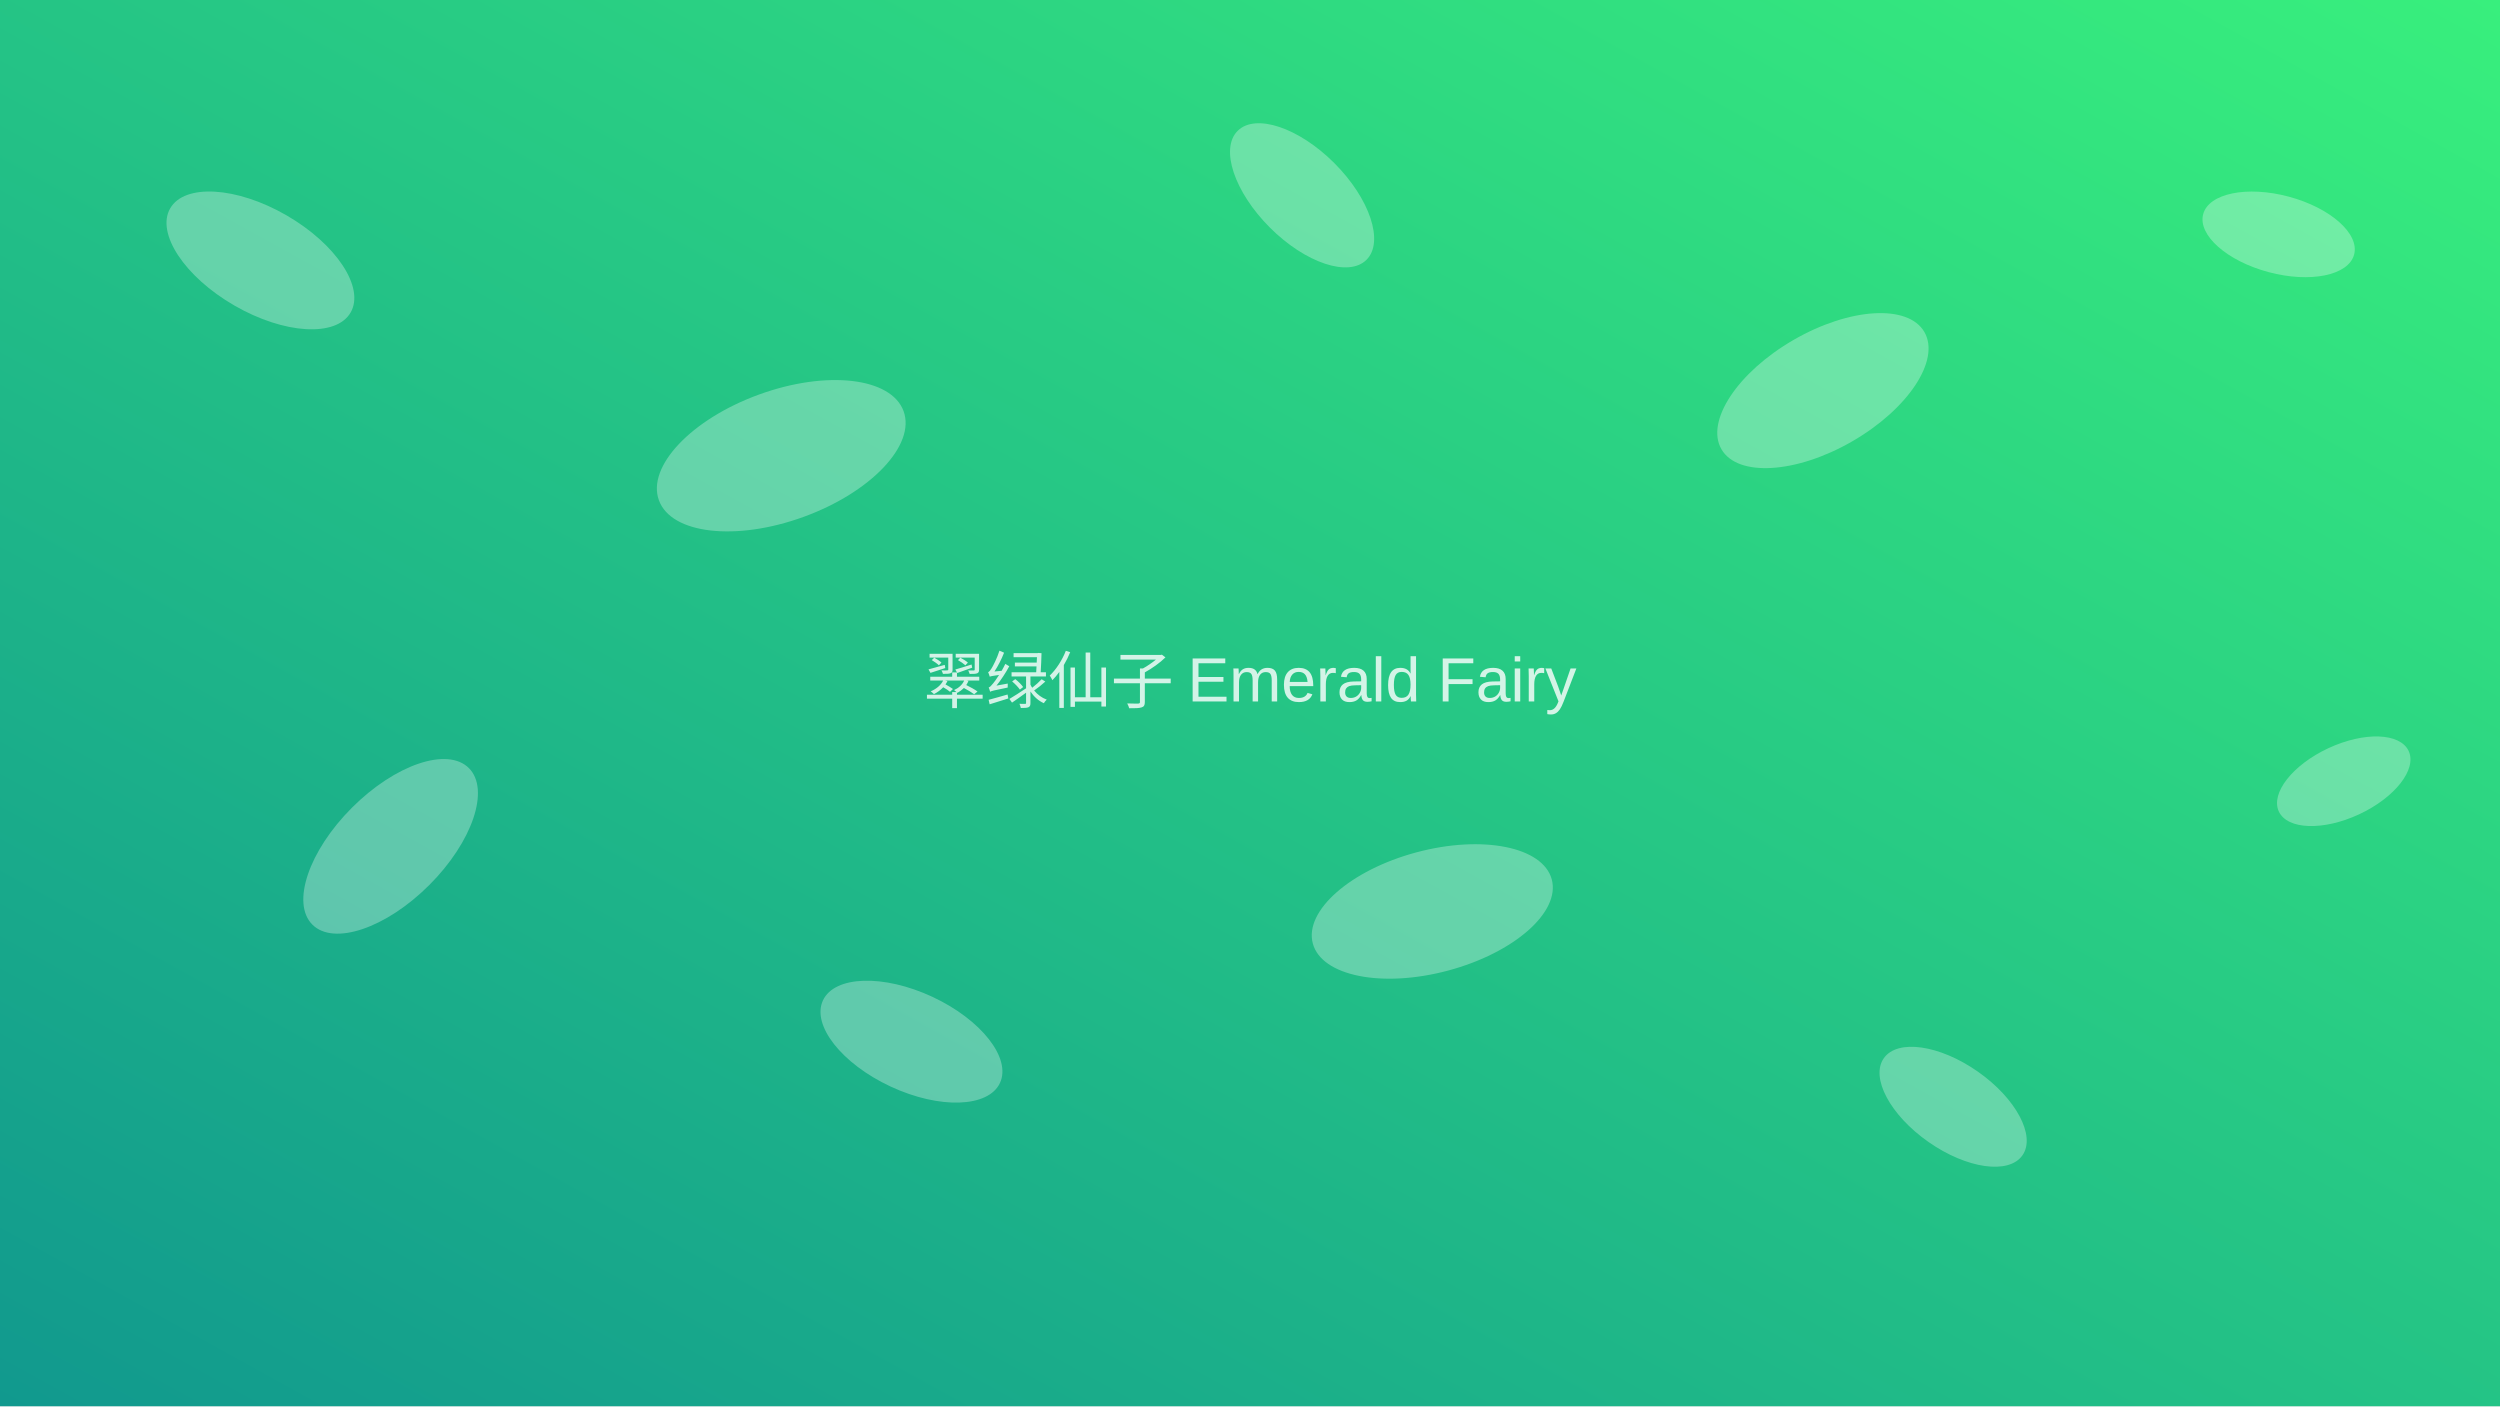
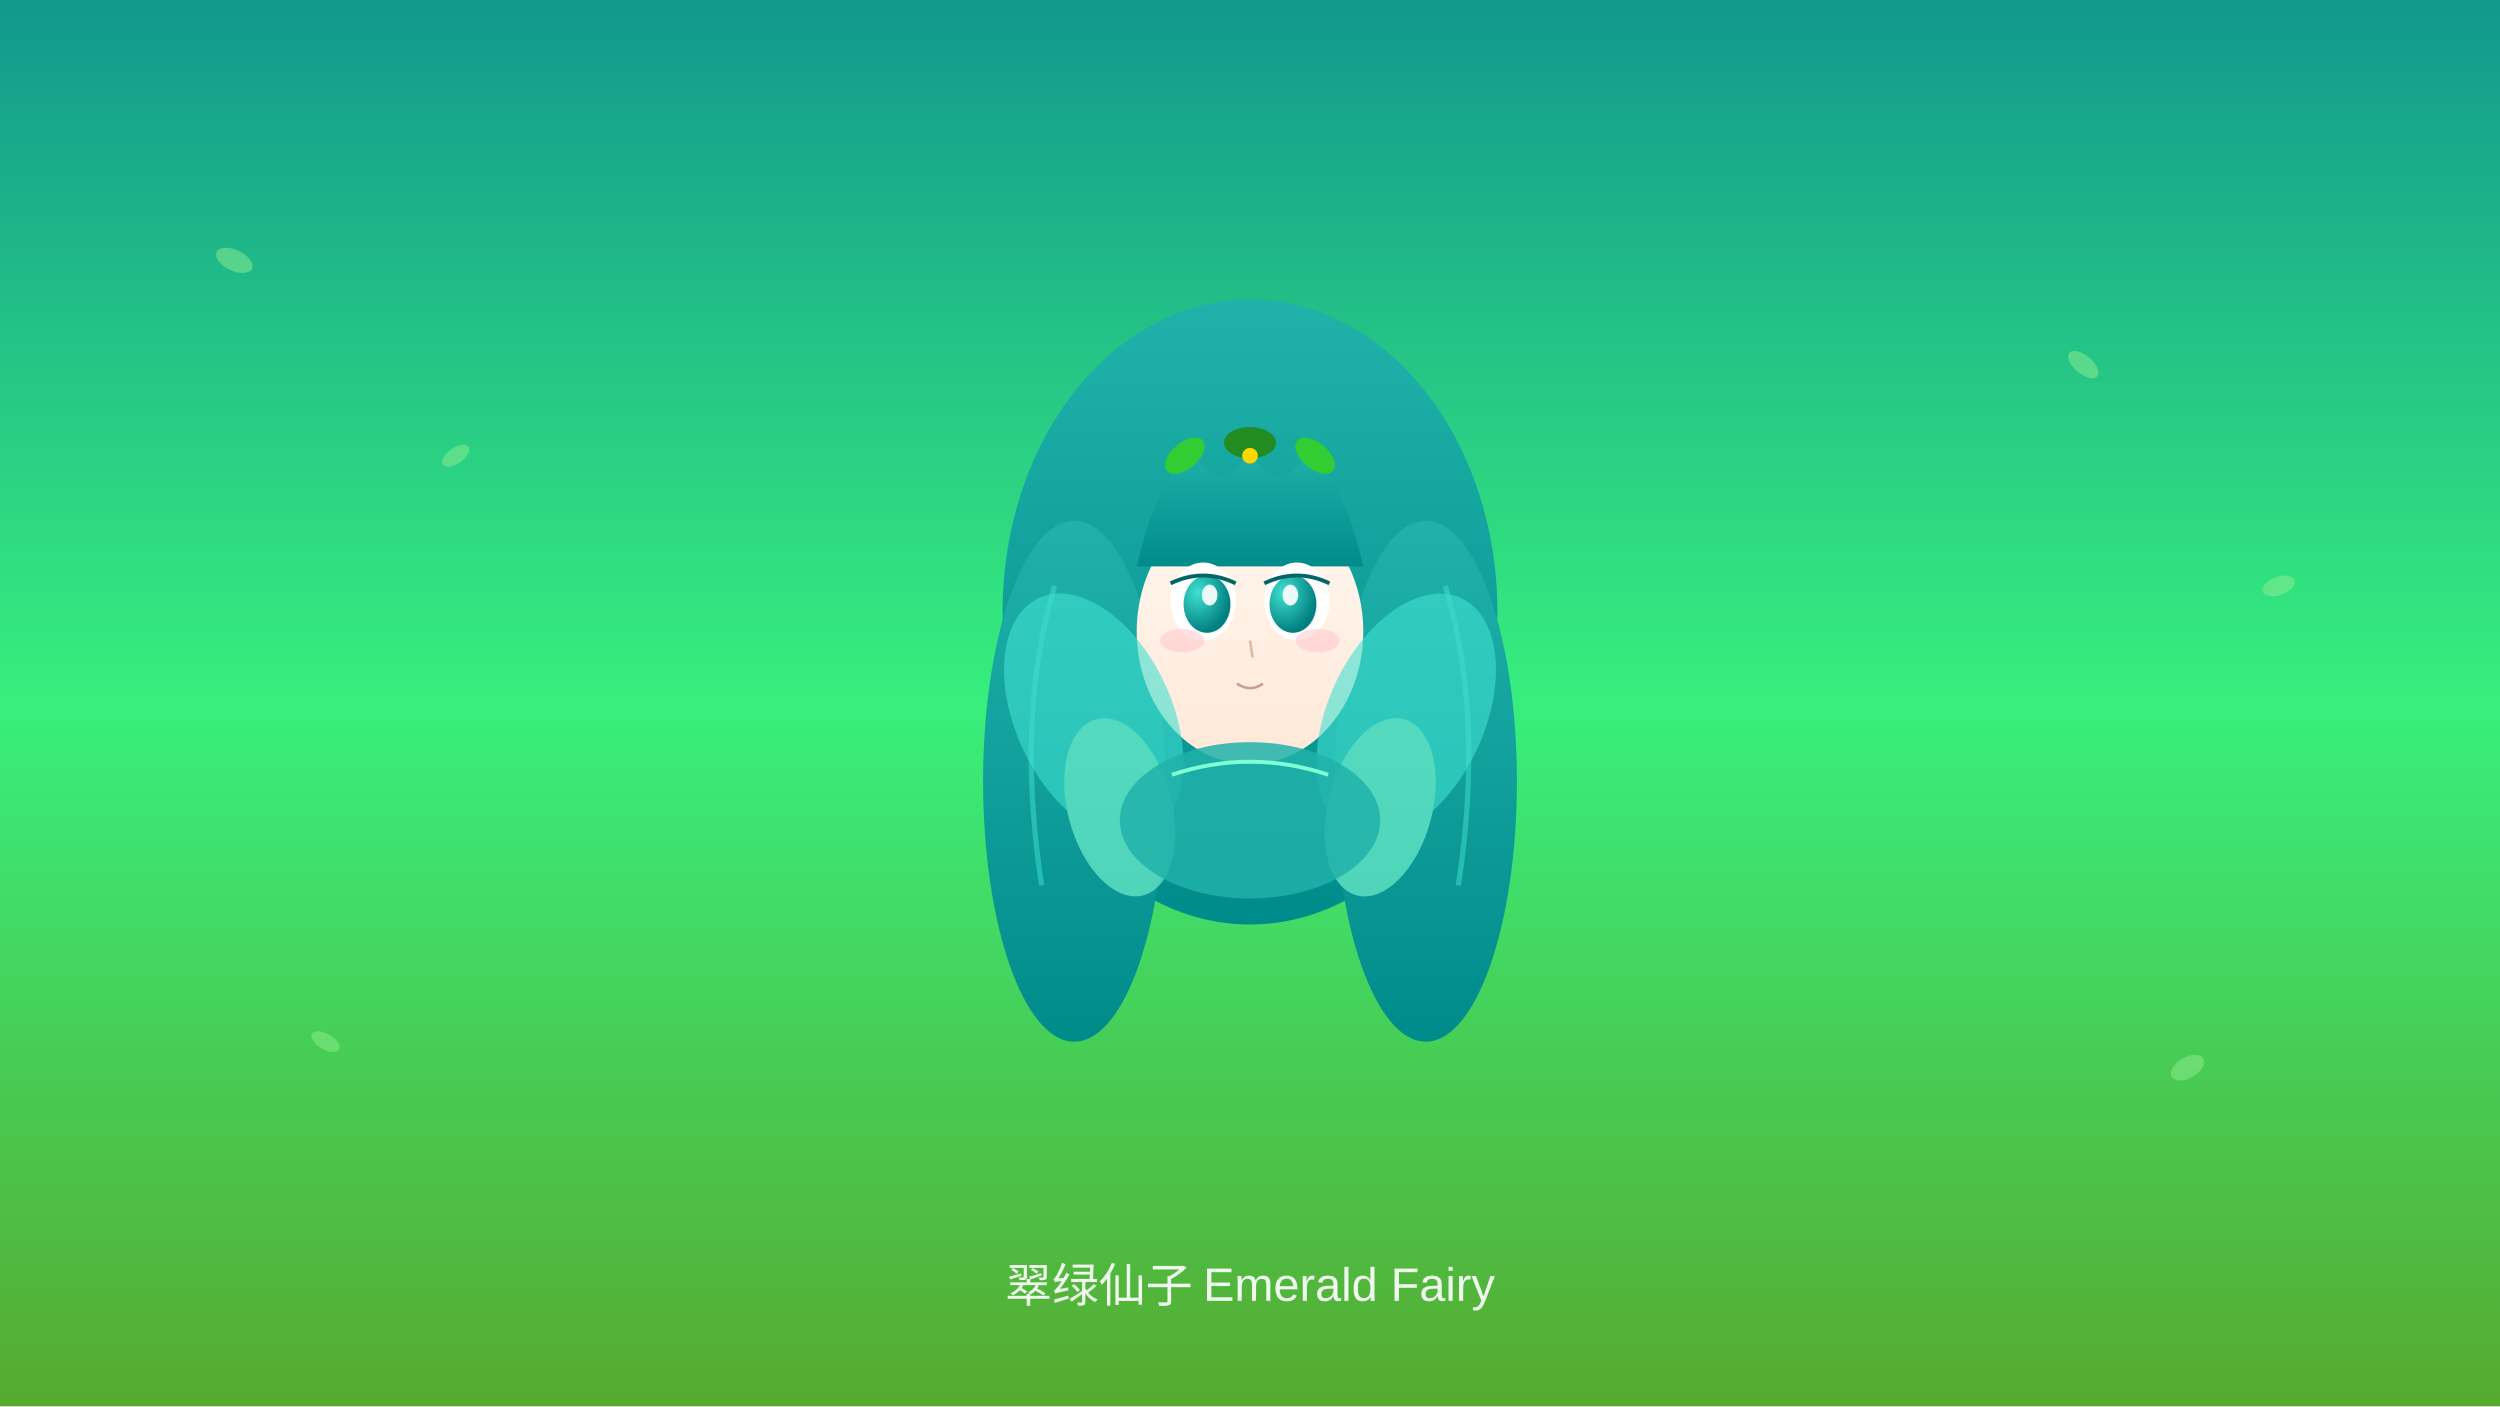
<svg xmlns="http://www.w3.org/2000/svg" viewBox="0 0 1920 1080">
  <defs>
-     <linearGradient id="bg7-gradient" x1="0%" y1="100%" x2="100%" y2="0%">
+     <linearGradient id="bg7-gradient" x1="0%" y1="0%" x2="0%" y2="100%">
      <stop offset="0%" style="stop-color:#11998e;stop-opacity:1" />
-       <stop offset="100%" style="stop-color:#38ef7d;stop-opacity:1" />
+       <stop offset="50%" style="stop-color:#38ef7d;stop-opacity:1" />
+       <stop offset="100%" style="stop-color:#56ab2f;stop-opacity:1" />
    </linearGradient>
+     <linearGradient id="hair-teal" x1="0%" y1="0%" x2="0%" y2="100%">
+       <stop offset="0%" style="stop-color:#20b2aa" />
+       <stop offset="100%" style="stop-color:#008b8b" />
+     </linearGradient>
+     <linearGradient id="skin-fairy" x1="0%" y1="0%" x2="0%" y2="100%">
+       <stop offset="0%" style="stop-color:#fff8f0" />
+       <stop offset="100%" style="stop-color:#ffe8d8" />
+     </linearGradient>
+     <radialGradient id="eye-teal" cx="30%" cy="30%" r="70%">
+       <stop offset="0%" style="stop-color:#40e0d0" />
+       <stop offset="100%" style="stop-color:#008080" />
+     </radialGradient>
  </defs>
  <rect width="100%" height="100%" fill="url(#bg7-gradient)" />
-   <g fill="#fff" opacity="0.3">
-     <ellipse cx="200" cy="200" rx="80" ry="40" transform="rotate(30 200 200)" />
-     <ellipse cx="600" cy="350" rx="100" ry="50" transform="rotate(-20 600 350)" />
-     <ellipse cx="1000" cy="150" rx="70" ry="35" transform="rotate(45 1000 150)" />
-     <ellipse cx="1400" cy="300" rx="90" ry="45" transform="rotate(-30 1400 300)" />
-     <ellipse cx="1750" cy="180" rx="60" ry="30" transform="rotate(15 1750 180)" />
-     <ellipse cx="300" cy="650" rx="85" ry="42" transform="rotate(-45 300 650)" />
-     <ellipse cx="700" cy="800" rx="75" ry="38" transform="rotate(25 700 800)" />
-     <ellipse cx="1100" cy="700" rx="95" ry="47" transform="rotate(-15 1100 700)" />
-     <ellipse cx="1500" cy="850" rx="65" ry="33" transform="rotate(35 1500 850)" />
-     <ellipse cx="1800" cy="600" rx="55" ry="28" transform="rotate(-25 1800 600)" />
+   <g fill="#90ee90" opacity="0.5">
+     <ellipse cx="180" cy="200" rx="15" ry="8" transform="rotate(25 180 200)" />
+     <ellipse cx="350" cy="350" rx="12" ry="6" transform="rotate(-35 350 350)" />
+     <ellipse cx="1600" cy="280" rx="14" ry="7" transform="rotate(40 1600 280)" />
+     <ellipse cx="1750" cy="450" rx="13" ry="7" transform="rotate(-20 1750 450)" />
+     <ellipse cx="250" cy="800" rx="12" ry="6" transform="rotate(30 250 800)" />
+     <ellipse cx="1680" cy="820" rx="14" ry="8" transform="rotate(-30 1680 820)" />
  </g>
-   <text x="960" y="540" text-anchor="middle" font-family="Arial, sans-serif" font-size="48" fill="#fff" opacity="0.8">翠绿仙子 Emerald Fairy</text>
+   <g transform="translate(960, 500)">
+     <ellipse cx="0" cy="-30" rx="190" ry="240" fill="url(#hair-teal)" />
+     <ellipse cx="-135" cy="100" rx="70" ry="200" fill="url(#hair-teal)" />
+     <ellipse cx="135" cy="100" rx="70" ry="200" fill="url(#hair-teal)" />
+     <path d="M-150,-50 Q-180,50 -160,180" stroke="#40e0d0" stroke-width="4" fill="none" opacity="0.5" />
+     <path d="M150,-50 Q180,50 160,180" stroke="#40e0d0" stroke-width="4" fill="none" opacity="0.5" />
+     <ellipse cx="0" cy="-15" rx="87" ry="102" fill="url(#skin-fairy)" />
+     <path d="M-87,-65 Q-70,-138 -44,-152 Q-20,-115 0,-155 Q20,-115 44,-152 Q70,-138 87,-65" fill="url(#hair-teal)" />
+     <g transform="translate(-36, -38)">
+       <ellipse cx="0" cy="0" rx="25" ry="30" fill="#fff" />
+       <ellipse cx="3" cy="2" rx="18" ry="22" fill="url(#eye-teal)" />
+       <ellipse cx="5" cy="-5" rx="6" ry="8" fill="#fff" opacity="0.9" />
+       <path d="M-25,-14 Q0,-26 25,-14" stroke="#006666" stroke-width="3" fill="none" />
+     </g>
+     <g transform="translate(36, -38)">
+       <ellipse cx="0" cy="0" rx="25" ry="30" fill="#fff" />
+       <ellipse cx="-3" cy="2" rx="18" ry="22" fill="url(#eye-teal)" />
+       <ellipse cx="-5" cy="-5" rx="6" ry="8" fill="#fff" opacity="0.9" />
+       <path d="M-25,-14 Q0,-26 25,-14" stroke="#006666" stroke-width="3" fill="none" />
+     </g>
+     <ellipse cx="-52" cy="-8" rx="17" ry="9" fill="#ffb6c1" opacity="0.4" />
+     <ellipse cx="52" cy="-8" rx="17" ry="9" fill="#ffb6c1" opacity="0.4" />
+     <path d="M0,-8 L2,5" stroke="#deb8a8" stroke-width="2" fill="none" />
+     <path d="M-10,25 Q0,32 10,25" stroke="#c8a090" stroke-width="2" fill="none" />
+     <g opacity="0.6">
+       <ellipse cx="-120" cy="50" rx="60" ry="100" fill="#40e0d0" transform="rotate(-25 -120 50)" />
+       <ellipse cx="120" cy="50" rx="60" ry="100" fill="#40e0d0" transform="rotate(25 120 50)" />
+       <ellipse cx="-100" cy="120" rx="40" ry="70" fill="#7fffd4" transform="rotate(-15 -100 120)" />
+       <ellipse cx="100" cy="120" rx="40" ry="70" fill="#7fffd4" transform="rotate(15 100 120)" />
+     </g>
+     <g transform="translate(0, -155)">
+       <ellipse cx="-50" cy="5" rx="18" ry="10" fill="#32cd32" transform="rotate(-40 -50 5)" />
+       <ellipse cx="0" cy="-5" rx="20" ry="12" fill="#228b22" />
+       <ellipse cx="50" cy="5" rx="18" ry="10" fill="#32cd32" transform="rotate(40 50 5)" />
+       <circle cx="0" cy="5" r="6" fill="#ffd700" />
+     </g>
+     <ellipse cx="0" cy="130" rx="100" ry="60" fill="#20b2aa" opacity="0.85" />
+     <path d="M-60,95 Q0,75 60,95" stroke="#7fffd4" stroke-width="3" fill="none" />
+   </g>
+   <text x="960" y="1000" text-anchor="middle" font-family="Arial, sans-serif" font-size="36" fill="#fff" opacity="0.9">翠绿仙子 Emerald Fairy</text>
</svg>
